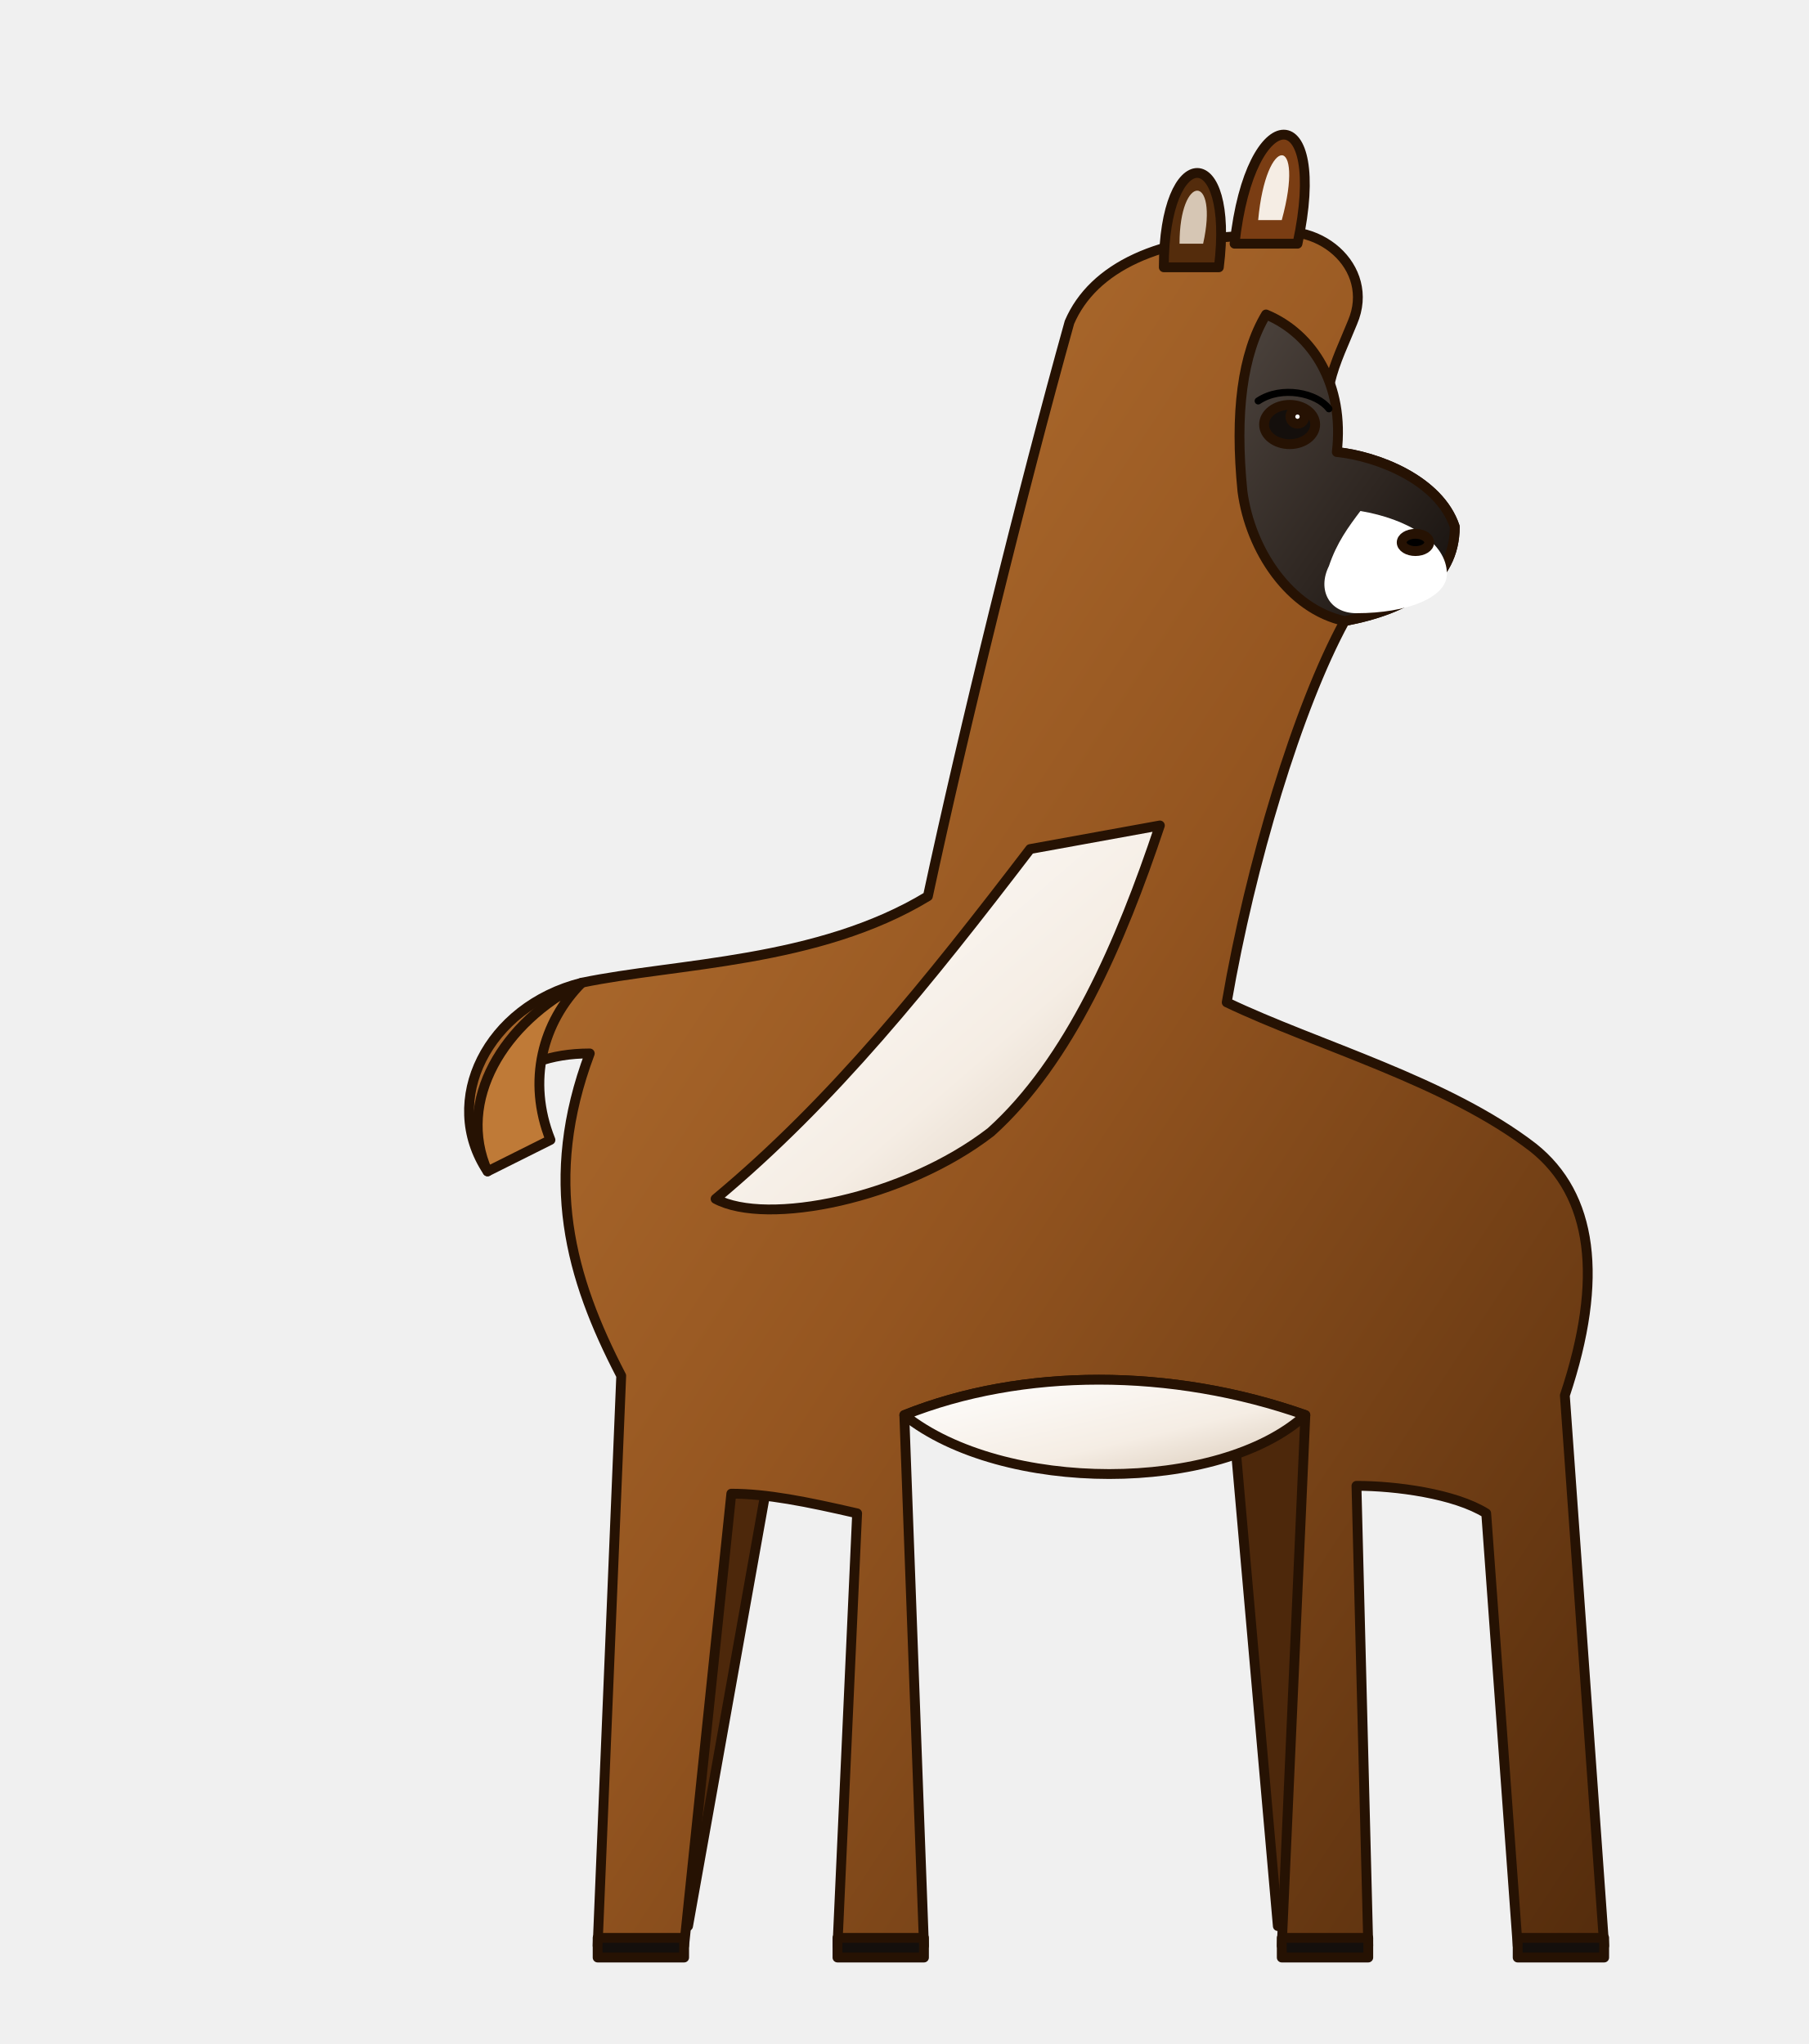
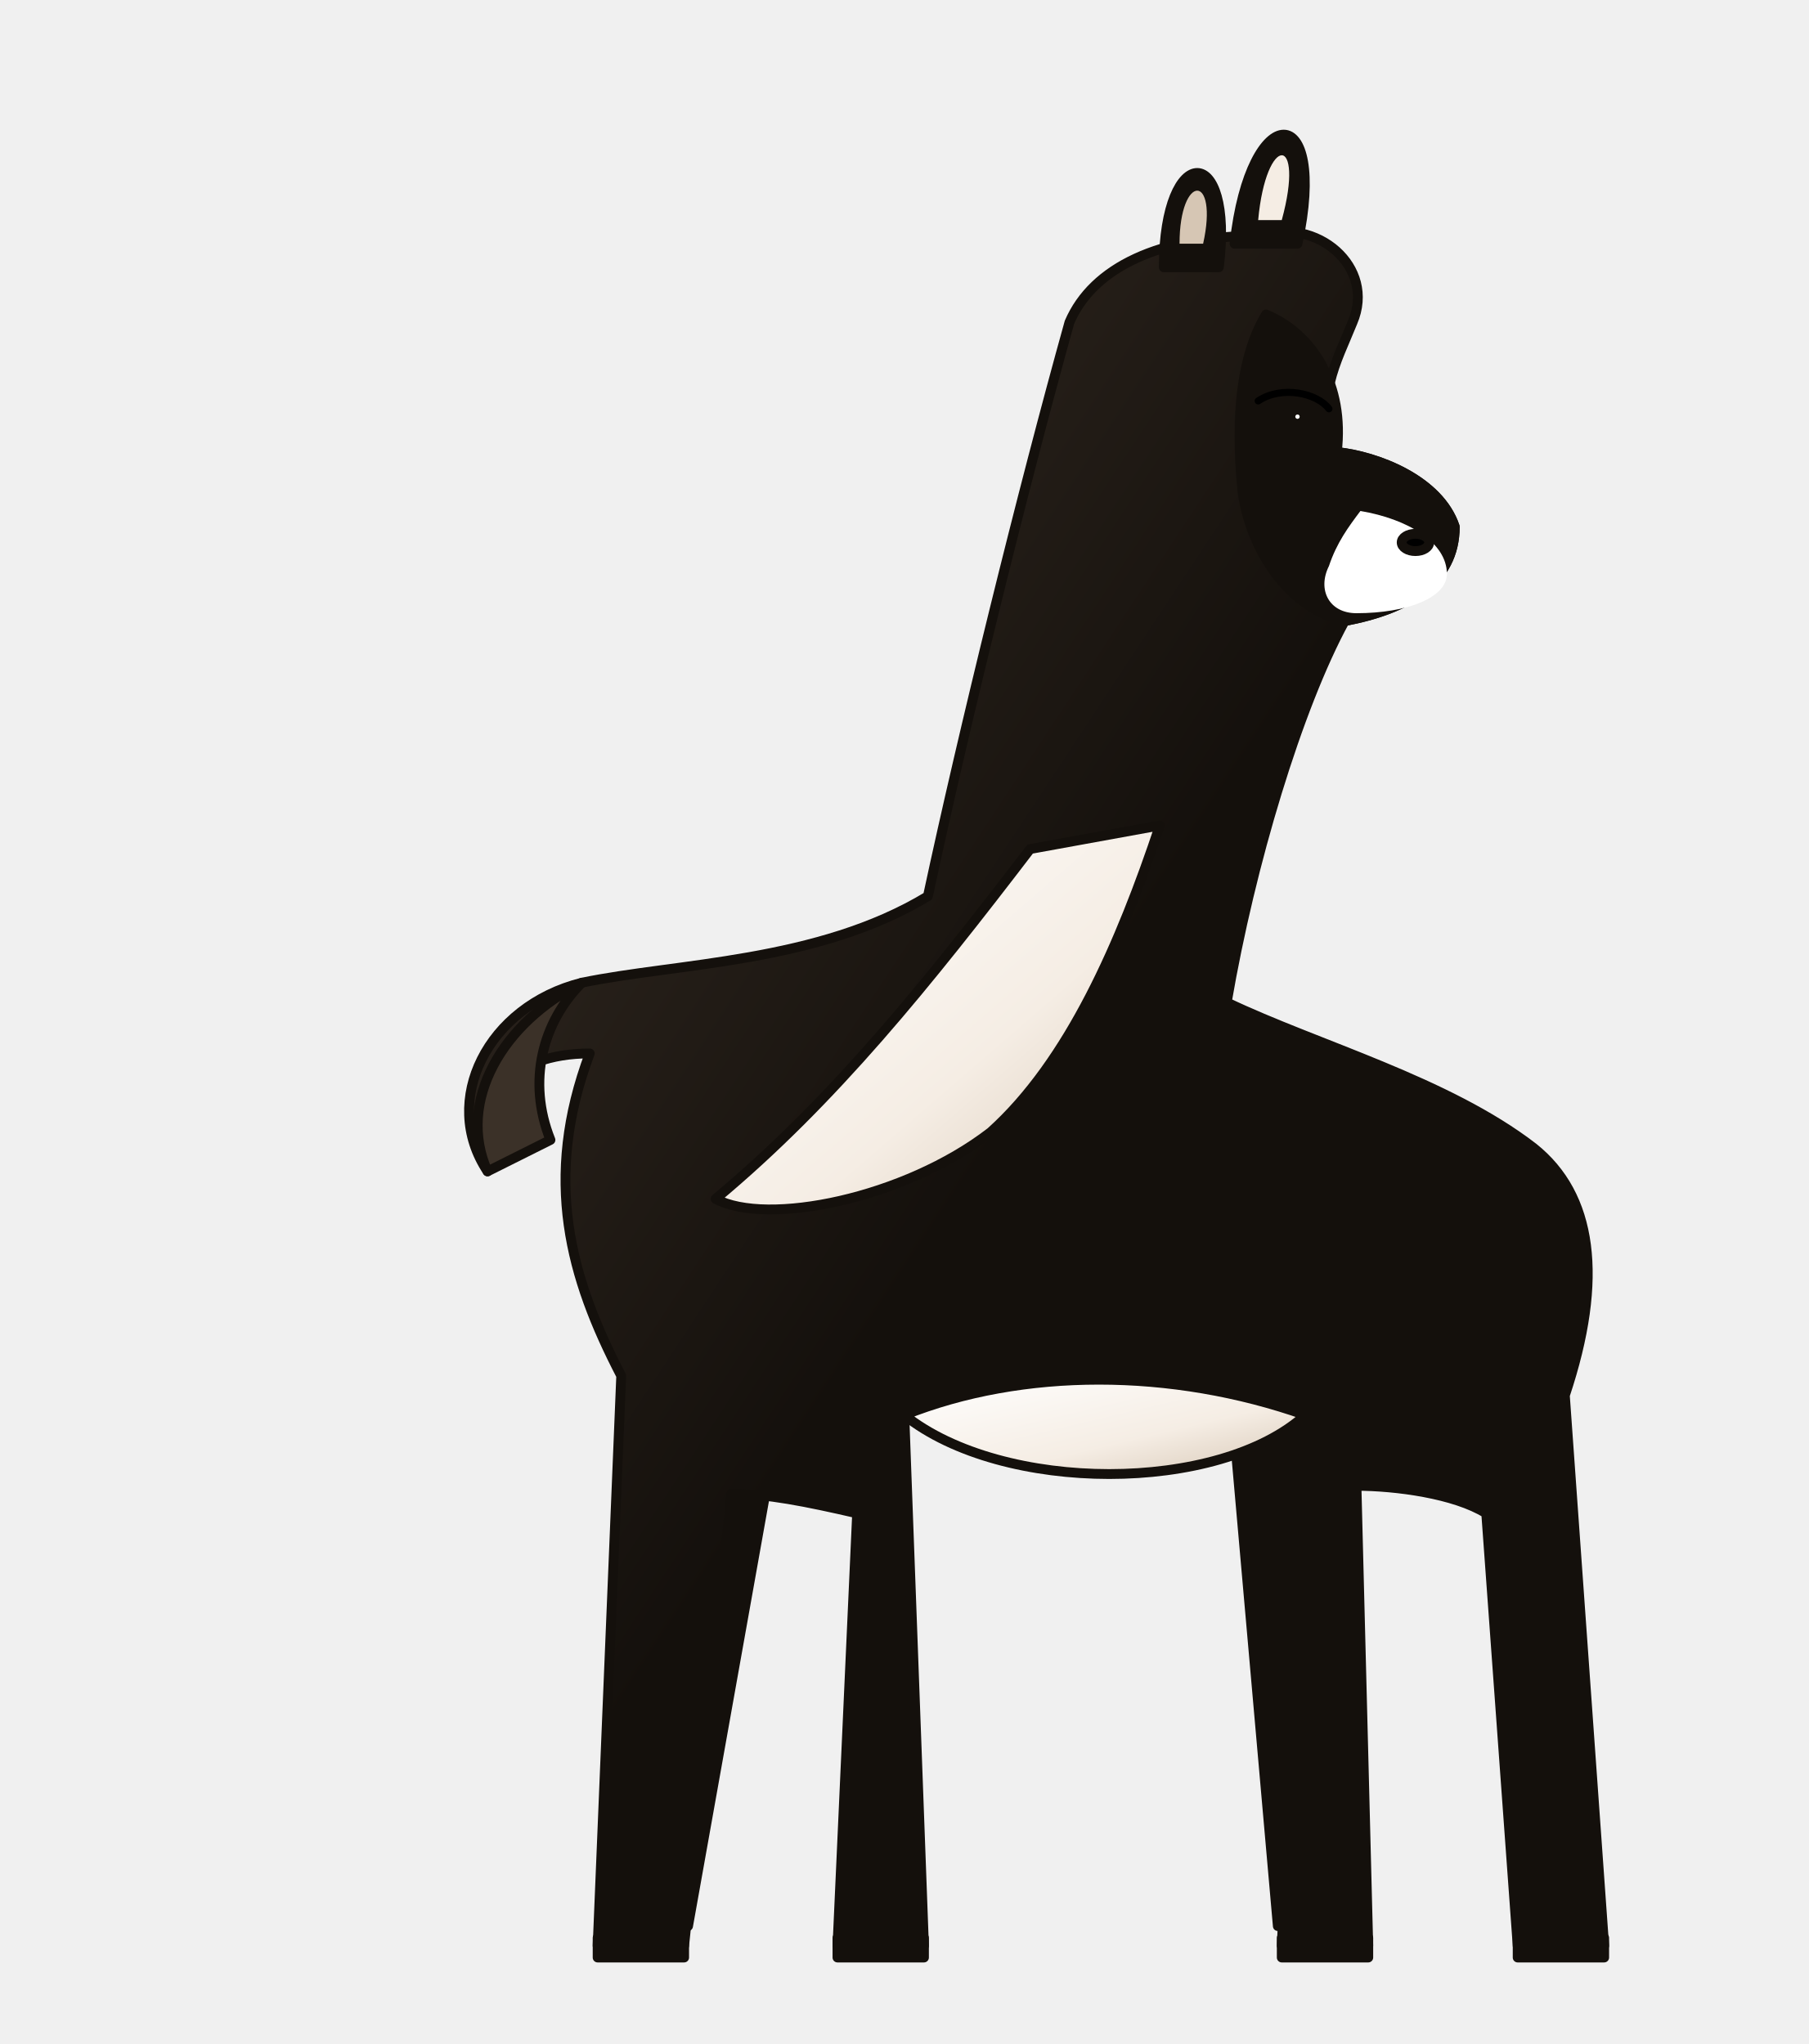
<svg xmlns="http://www.w3.org/2000/svg" viewBox="0 0 460 520" width="100%" height="100%">
  <defs>
    <linearGradient id="guanaco-fur-grad" x1="0%" y1="0%" x2="100%" y2="100%">
-       <stop offset="0%" stop-color="#bf7a37" />
-       <stop offset="50%" stop-color="#945520" />
-       <stop offset="100%" stop-color="#542c0c" />
+       <stop offset="0%" stop-color="#3b3128" />
+       <stop offset="50%" stop-color="#14100c" />
+       <stop offset="100%" stop-color="#14100c" />
    </linearGradient>
    <linearGradient id="guanaco-face-grad" x1="0%" y1="0%" x2="100%" y2="100%">
-       <stop offset="0%" stop-color="#4d443e" />
-       <stop offset="60%" stop-color="#2e2621" />
-       <stop offset="100%" stop-color="#140f0c" />
+       <stop offset="0%" stop-color="#14100c" />
+       <stop offset="60%" stop-color="#14100c" />
+       <stop offset="100%" stop-color="#14100c" />
    </linearGradient>
    <linearGradient id="guanaco-belly-grad" x1="0%" y1="0%" x2="100%" y2="100%">
      <stop offset="0%" stop-color="#ffffff" />
      <stop offset="60%" stop-color="#f5ede4" />
      <stop offset="100%" stop-color="#d6c6b4" />
    </linearGradient>
  </defs>
-   <g stroke="#261203" stroke-width="2.5" stroke-linejoin="round" stroke-linecap="round">
-     <path d="M 175 320 L 155 490 L 175 490 L 200 350 Z" fill="#4d280b" />
-     <path d="M 310 320 L 325 490 L 345 490 L 340 335 Z" fill="#4d280b" />
+   <g stroke="#14100c" stroke-width="2.5" stroke-linejoin="round" stroke-linecap="round">
+     <path d="M 175 320 L 155 490 L 175 490 L 200 350 Z" fill="#14100c" />
+     <path d="M 310 320 L 325 490 L 345 490 L 340 335 Z" fill="#14100c" />
    <path d="       M 320 60       C 335 55 350 68 344 82       C 340 92 334 102 340 115       C 350 116 366 122 370 134       C 370 148 358 155 342 158       C 330 180 318 220 312 255       C 335 266 368 275 390 292       C 405 304 408 325 398 355       L 408 495       L 386 495       L 378 385       C 370 380 355 378 345 378       L 348 495       L 326 495       L 332 360       C 298 348 260 348 230 360       L 235 495       L 213 495       L 218 385       C 205 382 195 380 186 380       L 174 495       L 152 495       L 158 350       C 145 325 138 300 150 268       C 130 268 118 280 124 298       C 112 280 124 256 148 250       C 172 245 208 245 236 228       C 245 186 260 125 272 82       C 278 68 295 60 320 60 Z     " fill="url(#guanaco-fur-grad)" />
    <path d="       M 295 210       C 285 240 272 270 252 288       C 230 305 195 312 182 305       C 212 280 236 250 262 216 Z     " fill="url(#guanaco-belly-grad)" />
    <path d="       M 230 360       C 260 348 298 348 332 360       C 310 380 255 380 230 360 Z     " fill="url(#guanaco-belly-grad)" />
-     <path d="M 124 298 C 116 280 128 260 148 250 C 138 260 134 275 140 290 Z" fill="#bf7a37" />
+     <path d="M 124 298 C 116 280 128 260 148 250 C 138 260 134 275 140 290 Z" fill="#3b3128" />
    <path d="       M 322 80       C 334 85 342 98 340 115       C 350 116 366 122 370 134       C 370 148 358 155 342 158       C 328 155 318 140 316 125       C 314 105 316 90 322 80 Z     " fill="url(#guanaco-face-grad)" />
    <path d="       M 346 130       C 358 132 368 138 368 146       C 368 152 358 156 345 156       C 338 156 335 150 338 144       C 340 138 343 134 346 130 Z     " fill="#ffffff" stroke="none" />
-     <path d="M 314 62 C 318 25 338 25 330 62 Z" fill="#7a3d13" />
+     <path d="M 314 62 C 318 25 338 25 330 62 Z" fill="#14100c" />
    <path d="M 320 56 C 322 34 332 34 326 56 Z" fill="#f5ede4" stroke="none" />
-     <path d="M 296 68 C 296 36 314 36 310 68 Z" fill="#542c0c" />
+     <path d="M 296 68 C 296 36 314 36 310 68 Z" fill="#14100c" />
    <path d="M 300 62 C 300 44 310 44 306 62 Z" fill="#d6c6b4" stroke="none" />
-     <ellipse cx="328" cy="108" rx="6.5" ry="5" fill="#140f0c" />
+     <ellipse cx="328" cy="108" rx="6.5" ry="5" fill="#14100c" />
    <circle cx="330" cy="106" r="1.8" fill="#ffffff" />
    <path d="M 320 102 C 326 98 335 100 338 104" fill="none" stroke="#000000" stroke-width="1.8" />
    <ellipse cx="360" cy="138" rx="3.5" ry="2.2" fill="#000000" />
-     <path d="M 152 493 L 174 493 L 174 498 L 152 498 Z" fill="#140f0c" />
-     <path d="M 213 493 L 235 493 L 235 498 L 213 498 Z" fill="#140f0c" />
-     <path d="M 326 493 L 348 493 L 348 498 L 326 498 Z" fill="#140f0c" />
-     <path d="M 386 493 L 408 493 L 408 498 L 386 498 Z" fill="#140f0c" />
+     <path d="M 152 493 L 174 493 L 174 498 L 152 498 Z" fill="#14100c" />
+     <path d="M 213 493 L 235 493 L 235 498 L 213 498 Z" fill="#14100c" />
+     <path d="M 326 493 L 348 493 L 348 498 L 326 498 Z" fill="#14100c" />
+     <path d="M 386 493 L 408 493 L 408 498 L 386 498 Z" fill="#14100c" />
  </g>
</svg>
